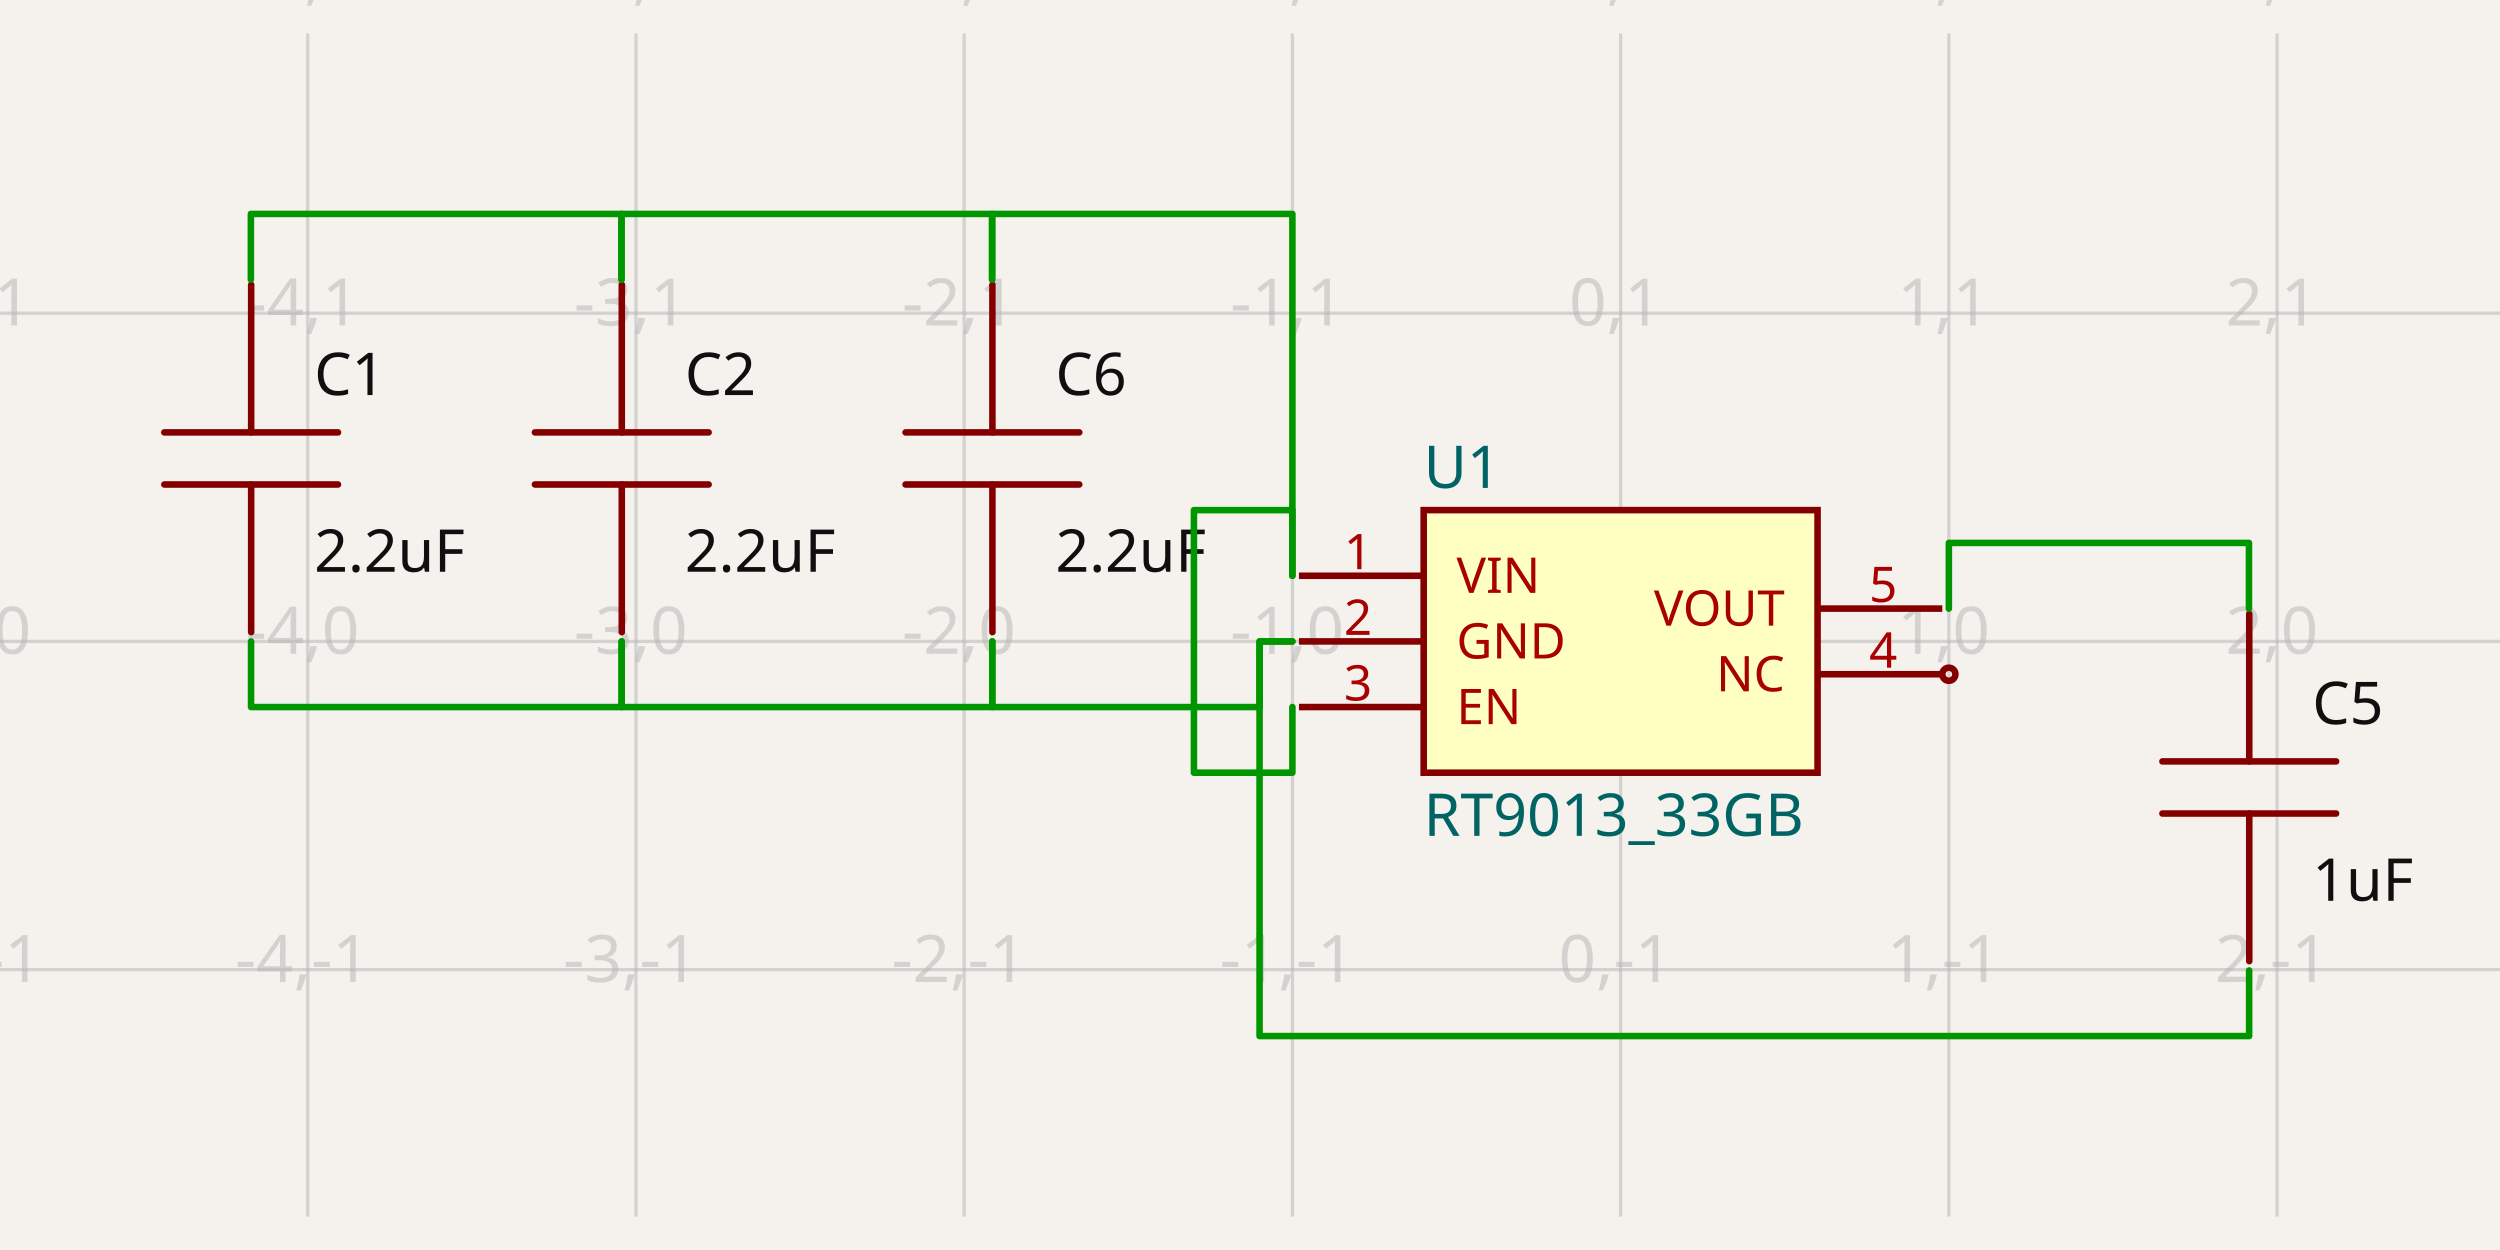
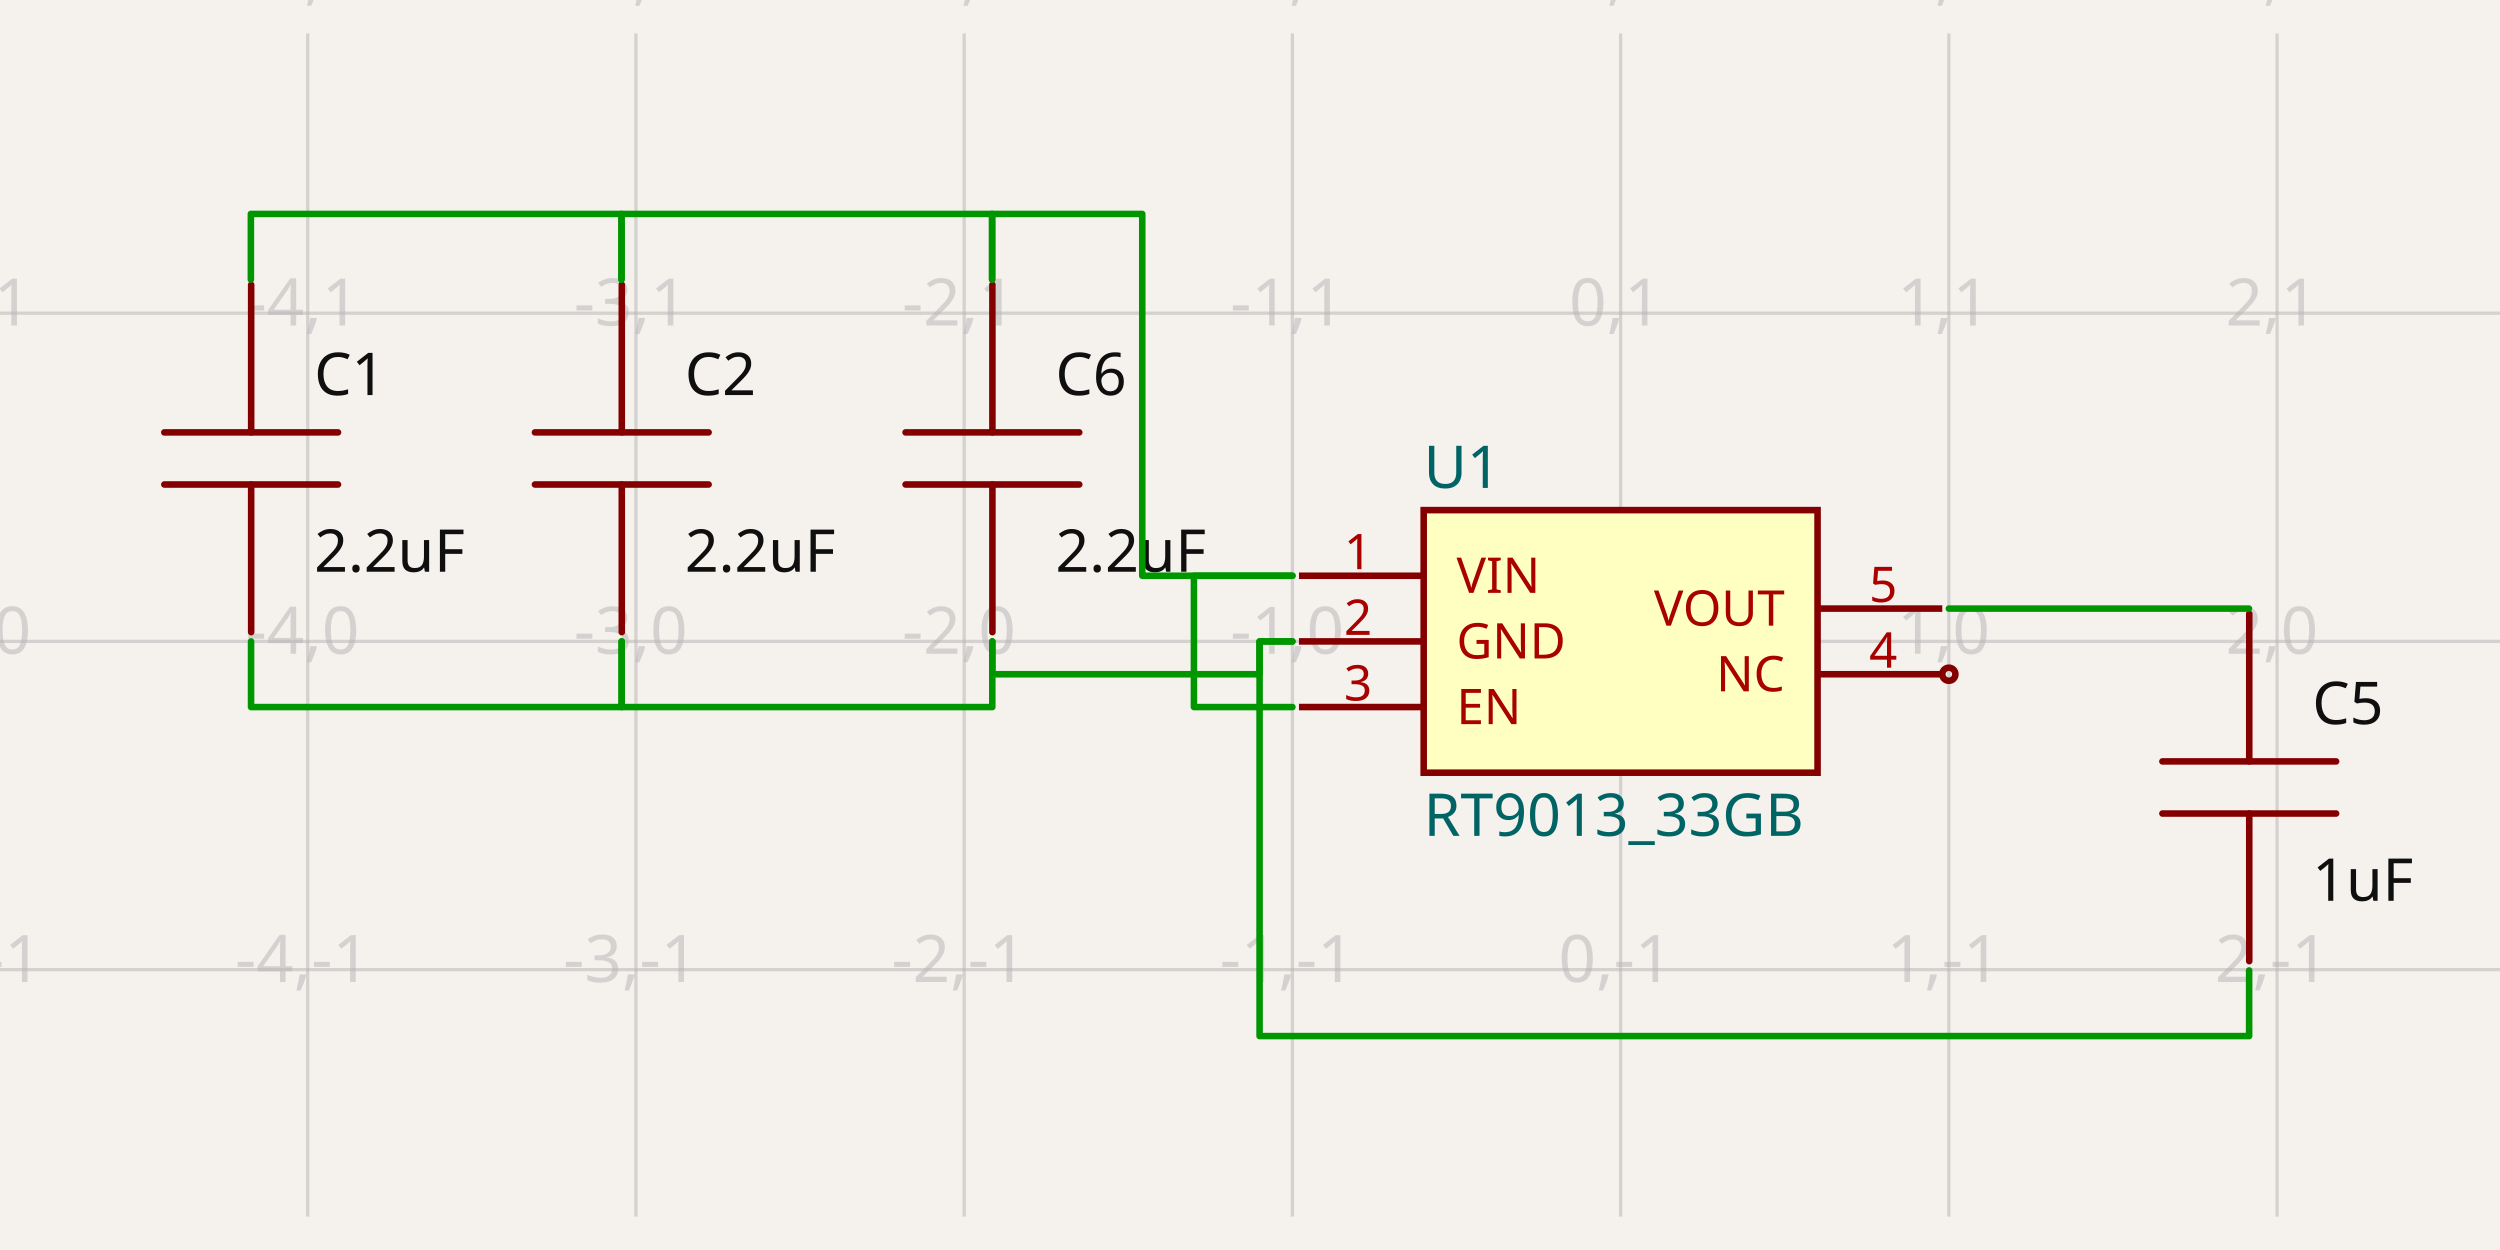
<svg xmlns="http://www.w3.org/2000/svg" width="1200" height="600" style="background-color: rgb(245, 241, 237)" data-real-to-screen-transform="matrix(157.5492396516,0,0,-157.5492396516,777.89933927,307.8774619826)" data-software-used-string="@tscircuit/core@0.0.642">
  <style>
              .boundary { fill: rgb(245, 241, 237); }
              .schematic-boundary { fill: none; stroke: #fff; }
              .component { fill: none; stroke: rgb(132, 0, 0); }
              .chip { fill: rgb(255, 255, 194); stroke: rgb(132, 0, 0); }
              .component-pin { fill: none; stroke: rgb(132, 0, 0); }
              .trace:hover {
                filter: invert(1);
              }
              .trace:hover .trace-crossing-outline {
                opacity: 0;
              }
              .trace:hover .trace-junction {
                filter: invert(1);
              }
              .text { font-family: sans-serif; fill: rgb(0, 150, 0); }
              .pin-number { fill: rgb(169, 0, 0); }
              .port-label { fill: rgb(0, 100, 100); }
              .component-name { fill: rgb(0, 100, 100); }
            </style>
  <rect class="boundary" x="0" y="0" width="1200" height="600" />
  <g class="grid">
    <line x1="-9.847" y1="583.97" x2="-9.847" y2="16.03" stroke="rgb(181, 181, 181)" stroke-width="1.575" stroke-opacity="0.5" />
    <line x1="147.702" y1="583.97" x2="147.702" y2="16.03" stroke="rgb(181, 181, 181)" stroke-width="1.575" stroke-opacity="0.5" />
    <line x1="305.252" y1="583.97" x2="305.252" y2="16.03" stroke="rgb(181, 181, 181)" stroke-width="1.575" stroke-opacity="0.5" />
    <line x1="462.801" y1="583.97" x2="462.801" y2="16.03" stroke="rgb(181, 181, 181)" stroke-width="1.575" stroke-opacity="0.5" />
    <line x1="620.35" y1="583.97" x2="620.35" y2="16.03" stroke="rgb(181, 181, 181)" stroke-width="1.575" stroke-opacity="0.5" />
    <line x1="777.899" y1="583.97" x2="777.899" y2="16.03" stroke="rgb(181, 181, 181)" stroke-width="1.575" stroke-opacity="0.5" />
    <line x1="935.449" y1="583.97" x2="935.449" y2="16.03" stroke="rgb(181, 181, 181)" stroke-width="1.575" stroke-opacity="0.5" />
    <line x1="1092.998" y1="583.97" x2="1092.998" y2="16.03" stroke="rgb(181, 181, 181)" stroke-width="1.575" stroke-opacity="0.5" />
    <line x1="1250.547" y1="583.97" x2="1250.547" y2="16.03" stroke="rgb(181, 181, 181)" stroke-width="1.575" stroke-opacity="0.5" />
    <line x1="7.298694981727749e-11" y1="622.976" x2="1200" y2="622.976" stroke="rgb(181, 181, 181)" stroke-width="1.575" stroke-opacity="0.5" />
    <line x1="7.298694981727749e-11" y1="465.427" x2="1200" y2="465.427" stroke="rgb(181, 181, 181)" stroke-width="1.575" stroke-opacity="0.5" />
    <line x1="7.298694981727749e-11" y1="307.877" x2="1200" y2="307.877" stroke="rgb(181, 181, 181)" stroke-width="1.575" stroke-opacity="0.5" />
    <line x1="7.298694981727749e-11" y1="150.328" x2="1200" y2="150.328" stroke="rgb(181, 181, 181)" stroke-width="1.575" stroke-opacity="0.5" />
    <line x1="7.298694981727749e-11" y1="-7.221" x2="1200" y2="-7.221" stroke="rgb(181, 181, 181)" stroke-width="1.575" stroke-opacity="0.5" />
    <text x="-12.347" y="617.976" fill="rgb(181, 181, 181)" font-size="31.51" fill-opacity="0.5" text-anchor="middle" dominant-baseline="middle" font-family="sans-serif">-5,-2</text>
    <text x="-12.347" y="460.427" fill="rgb(181, 181, 181)" font-size="31.51" fill-opacity="0.5" text-anchor="middle" dominant-baseline="middle" font-family="sans-serif">-5,-1</text>
    <text x="-12.347" y="302.877" fill="rgb(181, 181, 181)" font-size="31.51" fill-opacity="0.5" text-anchor="middle" dominant-baseline="middle" font-family="sans-serif">-5,0</text>
    <text x="-12.347" y="145.328" fill="rgb(181, 181, 181)" font-size="31.51" fill-opacity="0.5" text-anchor="middle" dominant-baseline="middle" font-family="sans-serif">-5,1</text>
    <text x="-12.347" y="-12.221" fill="rgb(181, 181, 181)" font-size="31.51" fill-opacity="0.5" text-anchor="middle" dominant-baseline="middle" font-family="sans-serif">-5,2</text>
    <text x="145.202" y="617.976" fill="rgb(181, 181, 181)" font-size="31.51" fill-opacity="0.5" text-anchor="middle" dominant-baseline="middle" font-family="sans-serif">-4,-2</text>
    <text x="145.202" y="460.427" fill="rgb(181, 181, 181)" font-size="31.51" fill-opacity="0.5" text-anchor="middle" dominant-baseline="middle" font-family="sans-serif">-4,-1</text>
    <text x="145.202" y="302.877" fill="rgb(181, 181, 181)" font-size="31.51" fill-opacity="0.5" text-anchor="middle" dominant-baseline="middle" font-family="sans-serif">-4,0</text>
    <text x="145.202" y="145.328" fill="rgb(181, 181, 181)" font-size="31.51" fill-opacity="0.5" text-anchor="middle" dominant-baseline="middle" font-family="sans-serif">-4,1</text>
    <text x="145.202" y="-12.221" fill="rgb(181, 181, 181)" font-size="31.51" fill-opacity="0.5" text-anchor="middle" dominant-baseline="middle" font-family="sans-serif">-4,2</text>
    <text x="302.752" y="617.976" fill="rgb(181, 181, 181)" font-size="31.51" fill-opacity="0.5" text-anchor="middle" dominant-baseline="middle" font-family="sans-serif">-3,-2</text>
    <text x="302.752" y="460.427" fill="rgb(181, 181, 181)" font-size="31.51" fill-opacity="0.5" text-anchor="middle" dominant-baseline="middle" font-family="sans-serif">-3,-1</text>
    <text x="302.752" y="302.877" fill="rgb(181, 181, 181)" font-size="31.51" fill-opacity="0.5" text-anchor="middle" dominant-baseline="middle" font-family="sans-serif">-3,0</text>
    <text x="302.752" y="145.328" fill="rgb(181, 181, 181)" font-size="31.51" fill-opacity="0.5" text-anchor="middle" dominant-baseline="middle" font-family="sans-serif">-3,1</text>
    <text x="302.752" y="-12.221" fill="rgb(181, 181, 181)" font-size="31.51" fill-opacity="0.5" text-anchor="middle" dominant-baseline="middle" font-family="sans-serif">-3,2</text>
    <text x="460.301" y="617.976" fill="rgb(181, 181, 181)" font-size="31.51" fill-opacity="0.5" text-anchor="middle" dominant-baseline="middle" font-family="sans-serif">-2,-2</text>
    <text x="460.301" y="460.427" fill="rgb(181, 181, 181)" font-size="31.51" fill-opacity="0.5" text-anchor="middle" dominant-baseline="middle" font-family="sans-serif">-2,-1</text>
    <text x="460.301" y="302.877" fill="rgb(181, 181, 181)" font-size="31.51" fill-opacity="0.5" text-anchor="middle" dominant-baseline="middle" font-family="sans-serif">-2,0</text>
    <text x="460.301" y="145.328" fill="rgb(181, 181, 181)" font-size="31.51" fill-opacity="0.5" text-anchor="middle" dominant-baseline="middle" font-family="sans-serif">-2,1</text>
    <text x="460.301" y="-12.221" fill="rgb(181, 181, 181)" font-size="31.51" fill-opacity="0.5" text-anchor="middle" dominant-baseline="middle" font-family="sans-serif">-2,2</text>
    <text x="617.85" y="617.976" fill="rgb(181, 181, 181)" font-size="31.51" fill-opacity="0.5" text-anchor="middle" dominant-baseline="middle" font-family="sans-serif">-1,-2</text>
    <text x="617.85" y="460.427" fill="rgb(181, 181, 181)" font-size="31.51" fill-opacity="0.5" text-anchor="middle" dominant-baseline="middle" font-family="sans-serif">-1,-1</text>
    <text x="617.85" y="302.877" fill="rgb(181, 181, 181)" font-size="31.51" fill-opacity="0.5" text-anchor="middle" dominant-baseline="middle" font-family="sans-serif">-1,0</text>
    <text x="617.85" y="145.328" fill="rgb(181, 181, 181)" font-size="31.51" fill-opacity="0.5" text-anchor="middle" dominant-baseline="middle" font-family="sans-serif">-1,1</text>
    <text x="617.85" y="-12.221" fill="rgb(181, 181, 181)" font-size="31.51" fill-opacity="0.5" text-anchor="middle" dominant-baseline="middle" font-family="sans-serif">-1,2</text>
    <text x="775.399" y="617.976" fill="rgb(181, 181, 181)" font-size="31.51" fill-opacity="0.5" text-anchor="middle" dominant-baseline="middle" font-family="sans-serif">0,-2</text>
    <text x="775.399" y="460.427" fill="rgb(181, 181, 181)" font-size="31.51" fill-opacity="0.5" text-anchor="middle" dominant-baseline="middle" font-family="sans-serif">0,-1</text>
    <text x="775.399" y="302.877" fill="rgb(181, 181, 181)" font-size="31.51" fill-opacity="0.5" text-anchor="middle" dominant-baseline="middle" font-family="sans-serif">0,0</text>
    <text x="775.399" y="145.328" fill="rgb(181, 181, 181)" font-size="31.51" fill-opacity="0.5" text-anchor="middle" dominant-baseline="middle" font-family="sans-serif">0,1</text>
    <text x="775.399" y="-12.221" fill="rgb(181, 181, 181)" font-size="31.51" fill-opacity="0.5" text-anchor="middle" dominant-baseline="middle" font-family="sans-serif">0,2</text>
    <text x="932.949" y="617.976" fill="rgb(181, 181, 181)" font-size="31.51" fill-opacity="0.5" text-anchor="middle" dominant-baseline="middle" font-family="sans-serif">1,-2</text>
    <text x="932.949" y="460.427" fill="rgb(181, 181, 181)" font-size="31.51" fill-opacity="0.5" text-anchor="middle" dominant-baseline="middle" font-family="sans-serif">1,-1</text>
    <text x="932.949" y="302.877" fill="rgb(181, 181, 181)" font-size="31.51" fill-opacity="0.5" text-anchor="middle" dominant-baseline="middle" font-family="sans-serif">1,0</text>
    <text x="932.949" y="145.328" fill="rgb(181, 181, 181)" font-size="31.51" fill-opacity="0.5" text-anchor="middle" dominant-baseline="middle" font-family="sans-serif">1,1</text>
    <text x="932.949" y="-12.221" fill="rgb(181, 181, 181)" font-size="31.51" fill-opacity="0.5" text-anchor="middle" dominant-baseline="middle" font-family="sans-serif">1,2</text>
    <text x="1090.498" y="617.976" fill="rgb(181, 181, 181)" font-size="31.51" fill-opacity="0.5" text-anchor="middle" dominant-baseline="middle" font-family="sans-serif">2,-2</text>
    <text x="1090.498" y="460.427" fill="rgb(181, 181, 181)" font-size="31.51" fill-opacity="0.5" text-anchor="middle" dominant-baseline="middle" font-family="sans-serif">2,-1</text>
    <text x="1090.498" y="302.877" fill="rgb(181, 181, 181)" font-size="31.51" fill-opacity="0.5" text-anchor="middle" dominant-baseline="middle" font-family="sans-serif">2,0</text>
    <text x="1090.498" y="145.328" fill="rgb(181, 181, 181)" font-size="31.51" fill-opacity="0.5" text-anchor="middle" dominant-baseline="middle" font-family="sans-serif">2,1</text>
    <text x="1090.498" y="-12.221" fill="rgb(181, 181, 181)" font-size="31.51" fill-opacity="0.5" text-anchor="middle" dominant-baseline="middle" font-family="sans-serif">2,2</text>
    <text x="1248.047" y="617.976" fill="rgb(181, 181, 181)" font-size="31.51" fill-opacity="0.5" text-anchor="middle" dominant-baseline="middle" font-family="sans-serif">3,-2</text>
    <text x="1248.047" y="460.427" fill="rgb(181, 181, 181)" font-size="31.51" fill-opacity="0.5" text-anchor="middle" dominant-baseline="middle" font-family="sans-serif">3,-1</text>
    <text x="1248.047" y="302.877" fill="rgb(181, 181, 181)" font-size="31.51" fill-opacity="0.5" text-anchor="middle" dominant-baseline="middle" font-family="sans-serif">3,0</text>
    <text x="1248.047" y="145.328" fill="rgb(181, 181, 181)" font-size="31.51" fill-opacity="0.5" text-anchor="middle" dominant-baseline="middle" font-family="sans-serif">3,1</text>
    <text x="1248.047" y="-12.221" fill="rgb(181, 181, 181)" font-size="31.51" fill-opacity="0.5" text-anchor="middle" dominant-baseline="middle" font-family="sans-serif">3,2</text>
  </g>
  <g data-circuit-json-type="schematic_component" data-schematic-component-id="schematic_component_0">
    <rect class="component-overlay" x="434.672" y="136.684" width="83.37" height="166.74" fill="transparent" />
    <path d="M 476.357 303.423 L 476.357 232.559" stroke="rgb(132, 0, 0)" fill="none" stroke-width="3.151px" stroke-linecap="round" />
    <path d="M 476.357 207.548 L 476.357 136.684" stroke="rgb(132, 0, 0)" fill="none" stroke-width="3.151px" stroke-linecap="round" />
    <path d="M 518.042 232.559 L 434.672 232.559" stroke="rgb(132, 0, 0)" fill="none" stroke-width="3.151px" stroke-linecap="round" />
    <path d="M 518.042 207.548 L 434.672 207.548" stroke="rgb(132, 0, 0)" fill="none" stroke-width="3.151px" stroke-linecap="round" />
    <text x="506.634" y="189.631" fill="rgb(15, 15, 15)" font-family="sans-serif" text-anchor="start" dominant-baseline="auto" font-size="28.359px">C6</text>
    <text x="506.634" y="252.439" fill="rgb(15, 15, 15)" font-family="sans-serif" text-anchor="start" dominant-baseline="hanging" font-size="28.359px">2.2uF</text>
  </g>
  <g data-circuit-json-type="schematic_component" data-schematic-component-id="schematic_component_1">
    <rect class="component-overlay" x="78.874" y="136.684" width="83.37" height="166.74" fill="transparent" />
    <path d="M 120.559 303.423 L 120.559 232.559" stroke="rgb(132, 0, 0)" fill="none" stroke-width="3.151px" stroke-linecap="round" />
    <path d="M 120.559 207.548 L 120.559 136.684" stroke="rgb(132, 0, 0)" fill="none" stroke-width="3.151px" stroke-linecap="round" />
    <path d="M 162.244 232.559 L 78.874 232.559" stroke="rgb(132, 0, 0)" fill="none" stroke-width="3.151px" stroke-linecap="round" />
    <path d="M 162.244 207.548 L 78.874 207.548" stroke="rgb(132, 0, 0)" fill="none" stroke-width="3.151px" stroke-linecap="round" />
    <text x="150.835" y="189.631" fill="rgb(15, 15, 15)" font-family="sans-serif" text-anchor="start" dominant-baseline="auto" font-size="28.359px">C1</text>
    <text x="150.835" y="252.439" fill="rgb(15, 15, 15)" font-family="sans-serif" text-anchor="start" dominant-baseline="hanging" font-size="28.359px">2.2uF</text>
  </g>
  <g data-circuit-json-type="schematic_component" data-schematic-component-id="schematic_component_2">
    <rect class="component-overlay" x="256.773" y="136.684" width="83.37" height="166.74" fill="transparent" />
    <path d="M 298.458 303.423 L 298.458 232.559" stroke="rgb(132, 0, 0)" fill="none" stroke-width="3.151px" stroke-linecap="round" />
    <path d="M 298.458 207.548 L 298.458 136.684" stroke="rgb(132, 0, 0)" fill="none" stroke-width="3.151px" stroke-linecap="round" />
    <path d="M 340.143 232.559 L 256.773 232.559" stroke="rgb(132, 0, 0)" fill="none" stroke-width="3.151px" stroke-linecap="round" />
    <path d="M 340.143 207.548 L 256.773 207.548" stroke="rgb(132, 0, 0)" fill="none" stroke-width="3.151px" stroke-linecap="round" />
    <text x="328.735" y="189.631" fill="rgb(15, 15, 15)" font-family="sans-serif" text-anchor="start" dominant-baseline="auto" font-size="28.359px">C2</text>
    <text x="328.735" y="252.439" fill="rgb(15, 15, 15)" font-family="sans-serif" text-anchor="start" dominant-baseline="hanging" font-size="28.359px">2.2uF</text>
  </g>
  <g data-circuit-json-type="schematic_component" data-schematic-component-id="schematic_component_3">
    <rect class="component-overlay" x="1037.955" y="294.614" width="83.37" height="166.74" fill="transparent" />
    <path d="M 1079.64 461.354 L 1079.64 390.489" stroke="rgb(132, 0, 0)" fill="none" stroke-width="3.151px" stroke-linecap="round" />
    <path d="M 1079.64 365.478 L 1079.64 294.614" stroke="rgb(132, 0, 0)" fill="none" stroke-width="3.151px" stroke-linecap="round" />
    <path d="M 1121.325 390.489 L 1037.955 390.489" stroke="rgb(132, 0, 0)" fill="none" stroke-width="3.151px" stroke-linecap="round" />
    <path d="M 1121.325 365.478 L 1037.955 365.478" stroke="rgb(132, 0, 0)" fill="none" stroke-width="3.151px" stroke-linecap="round" />
    <text x="1109.916" y="347.561" fill="rgb(15, 15, 15)" font-family="sans-serif" text-anchor="start" dominant-baseline="auto" font-size="28.359px">C5</text>
    <text x="1109.916" y="410.369" fill="rgb(15, 15, 15)" font-family="sans-serif" text-anchor="start" dominant-baseline="hanging" font-size="28.359px">1uF</text>
  </g>
  <g data-circuit-json-type="schematic_component" data-schematic-component-id="schematic_component_4">
    <rect class="component chip" x="683.37" y="244.858" width="189.059" height="126.039" stroke-width="3.151px" fill="rgb(255, 255, 194)" stroke="rgb(132, 0, 0)" />
    <rect class="component-overlay" x="683.37" y="244.858" width="189.059" height="126.039" fill="transparent" />
    <text x="683.37" y="391.379" fill="#006464" text-anchor="start" dominant-baseline="middle" font-family="sans-serif" font-size="28.359px" transform="rotate(0, 683.3698, 391.3786)">RT9013_33GB</text>
    <text x="683.37" y="224.376" fill="#006464" text-anchor="start" dominant-baseline="middle" font-family="sans-serif" font-size="28.359px" transform="rotate(0, 683.3698, 224.3764)">U1</text>
    <line class="component-pin" x1="623.501" y1="276.368" x2="683.37" y2="276.368" stroke-width="3.151px" />
    <g data-schematic-port-id="source_port_8">
      <rect x="617.199" y="273.217" width="6.302" height="6.302" opacity="0" />
    </g>
    <text class="pin-number" x="651.86" y="273.217" style="font-family: sans-serif;" fill="rgb(169, 0, 0)" text-anchor="middle" dominant-baseline="auto" font-size="23.632px" transform="">1</text>
    <text class="pin-number" x="699.125" y="276.368" style="font-family: sans-serif;" fill="rgb(169, 0, 0)" text-anchor="start" dominant-baseline="middle" font-size="23.632px" transform="">VIN</text>
    <line class="component-pin" x1="623.501" y1="307.877" x2="683.37" y2="307.877" stroke-width="3.151px" />
    <g data-schematic-port-id="source_port_9">
      <rect x="617.199" y="304.726" width="6.302" height="6.302" opacity="0" />
    </g>
    <text class="pin-number" x="651.86" y="304.726" style="font-family: sans-serif;" fill="rgb(169, 0, 0)" text-anchor="middle" dominant-baseline="auto" font-size="23.632px" transform="">2</text>
    <text class="pin-number" x="699.125" y="307.877" style="font-family: sans-serif;" fill="rgb(169, 0, 0)" text-anchor="start" dominant-baseline="middle" font-size="23.632px" transform="">GND</text>
    <line class="component-pin" x1="623.501" y1="339.387" x2="683.37" y2="339.387" stroke-width="3.151px" />
    <g data-schematic-port-id="source_port_10">
      <rect x="617.199" y="336.236" width="6.302" height="6.302" opacity="0" />
    </g>
    <text class="pin-number" x="651.86" y="336.236" style="font-family: sans-serif;" fill="rgb(169, 0, 0)" text-anchor="middle" dominant-baseline="auto" font-size="23.632px" transform="">3</text>
    <text class="pin-number" x="699.125" y="339.387" style="font-family: sans-serif;" fill="rgb(169, 0, 0)" text-anchor="start" dominant-baseline="middle" font-size="23.632px" transform="">EN</text>
    <line class="component-pin" x1="932.298" y1="323.632" x2="872.429" y2="323.632" stroke-width="3.151px" />
    <g data-schematic-port-id="source_port_11">
      <circle class="component-pin" cx="935.449" cy="323.632" r="3.151" stroke-width="3.151px" />
      <rect x="932.298" y="320.481" width="6.302" height="6.302" opacity="0" />
    </g>
    <text class="pin-number" x="903.939" y="320.481" style="font-family: sans-serif;" fill="rgb(169, 0, 0)" text-anchor="middle" dominant-baseline="auto" font-size="23.632px" transform="">4</text>
    <text class="pin-number" x="856.674" y="323.632" style="font-family: sans-serif;" fill="rgb(169, 0, 0)" text-anchor="end" dominant-baseline="middle" font-size="23.632px" transform="">NC</text>
    <line class="component-pin" x1="932.298" y1="292.123" x2="872.429" y2="292.123" stroke-width="3.151px" />
    <g data-schematic-port-id="source_port_12">
      <rect x="932.298" y="288.972" width="6.302" height="6.302" opacity="0" />
    </g>
    <text class="pin-number" x="903.939" y="288.972" style="font-family: sans-serif;" fill="rgb(169, 0, 0)" text-anchor="middle" dominant-baseline="auto" font-size="23.632px" transform="">5</text>
    <text class="pin-number" x="856.674" y="292.123" style="font-family: sans-serif;" fill="rgb(169, 0, 0)" text-anchor="end" dominant-baseline="middle" font-size="23.632px" transform="">VOUT</text>
  </g>
  <g class="trace" data-circuit-json-type="schematic_trace" data-schematic-trace-id="schematic_trace_0">
-     <path d="M 298.316 134.192 L 298.316 102.682 L 476.215 102.682 L 476.215 134.192" class="trace-invisible-hover-outline" stroke="rgb(0, 150, 0)" fill="none" stroke-width="25.208px" stroke-linecap="round" opacity="0" stroke-linejoin="round" />
-     <path d="M 298.316 134.192 L 298.316 102.682 L 476.215 102.682 L 476.215 134.192" stroke="rgb(0, 150, 0)" fill="none" stroke-width="3.151px" stroke-linecap="round" stroke-linejoin="round" />
+     <path d="M 298.316 134.192 L 298.316 102.682 L 120.416 102.682 L 120.416 134.192" class="trace-invisible-hover-outline" stroke="rgb(0, 150, 0)" fill="none" stroke-width="25.208px" stroke-linecap="round" opacity="0" stroke-linejoin="round" />
+     <path d="M 298.316 134.192 L 298.316 102.682 L 120.416 102.682 L 120.416 134.192" stroke="rgb(0, 150, 0)" fill="none" stroke-width="3.151px" stroke-linecap="round" stroke-linejoin="round" />
  </g>
  <g class="trace" data-circuit-json-type="schematic_trace" data-schematic-trace-id="schematic_trace_1">
-     <path d="M 120.416 134.192 L 120.416 102.682 L 298.316 102.682 L 298.316 134.192" class="trace-invisible-hover-outline" stroke="rgb(0, 150, 0)" fill="none" stroke-width="25.208px" stroke-linecap="round" opacity="0" stroke-linejoin="round" />
-     <path d="M 120.416 134.192 L 120.416 102.682 L 298.316 102.682 L 298.316 134.192" stroke="rgb(0, 150, 0)" fill="none" stroke-width="3.151px" stroke-linecap="round" stroke-linejoin="round" />
+     <path d="M 476.215 134.192 L 476.215 102.682 L 298.316 102.682 L 298.316 134.192" class="trace-invisible-hover-outline" stroke="rgb(0, 150, 0)" fill="none" stroke-width="25.208px" stroke-linecap="round" opacity="0" stroke-linejoin="round" />
+     <path d="M 476.215 134.192 L 476.215 102.682 L 298.316 102.682 L 298.316 134.192" stroke="rgb(0, 150, 0)" fill="none" stroke-width="3.151px" stroke-linecap="round" stroke-linejoin="round" />
  </g>
  <g class="trace" data-circuit-json-type="schematic_trace" data-schematic-trace-id="schematic_trace_2">
-     <path d="M 620.35 276.368 L 620.35 102.682 L 476.215 102.682 L 476.215 134.192" class="trace-invisible-hover-outline" stroke="rgb(0, 150, 0)" fill="none" stroke-width="25.208px" stroke-linecap="round" opacity="0" stroke-linejoin="round" />
-     <path d="M 620.35 276.368 L 620.35 102.682 L 476.215 102.682 L 476.215 134.192" stroke="rgb(0, 150, 0)" fill="none" stroke-width="3.151px" stroke-linecap="round" stroke-linejoin="round" />
+     <path d="M 620.35 276.368 L 548.283 276.368 L 548.283 102.682 L 476.215 102.682 L 476.215 134.192" class="trace-invisible-hover-outline" stroke="rgb(0, 150, 0)" fill="none" stroke-width="25.208px" stroke-linecap="round" opacity="0" stroke-linejoin="round" />
+     <path d="M 620.35 276.368 L 548.283 276.368 L 548.283 102.682 L 476.215 102.682 L 476.215 134.192" stroke="rgb(0, 150, 0)" fill="none" stroke-width="3.151px" stroke-linecap="round" stroke-linejoin="round" />
  </g>
  <g class="trace" data-circuit-json-type="schematic_trace" data-schematic-trace-id="schematic_trace_3">
-     <path d="M 620.35 339.387 L 620.35 370.897 L 573.085 370.897 L 573.085 244.858 L 620.35 244.858 L 620.35 276.368" class="trace-invisible-hover-outline" stroke="rgb(0, 150, 0)" fill="none" stroke-width="25.208px" stroke-linecap="round" opacity="0" stroke-linejoin="round" />
-     <path d="M 620.35 339.387 L 620.35 370.897 L 573.085 370.897 L 573.085 244.858 L 620.35 244.858 L 620.35 276.368" stroke="rgb(0, 150, 0)" fill="none" stroke-width="3.151px" stroke-linecap="round" stroke-linejoin="round" />
+     <path d="M 620.35 339.387 L 573.085 339.387 L 573.085 276.368 L 620.35 276.368" class="trace-invisible-hover-outline" stroke="rgb(0, 150, 0)" fill="none" stroke-width="25.208px" stroke-linecap="round" opacity="0" stroke-linejoin="round" />
+     <path d="M 620.35 339.387 L 573.085 339.387 L 573.085 276.368 L 620.35 276.368" stroke="rgb(0, 150, 0)" fill="none" stroke-width="3.151px" stroke-linecap="round" stroke-linejoin="round" />
  </g>
  <g class="trace" data-circuit-json-type="schematic_trace" data-schematic-trace-id="schematic_trace_4">
-     <path d="M 620.35 307.877 L 604.595 307.877 L 604.595 339.387 L 476.301 339.387 L 476.301 307.877" class="trace-invisible-hover-outline" stroke="rgb(0, 150, 0)" fill="none" stroke-width="25.208px" stroke-linecap="round" opacity="0" stroke-linejoin="round" />
-     <path d="M 620.35 307.877 L 604.595 307.877 L 604.595 339.387 L 476.301 339.387 L 476.301 307.877" stroke="rgb(0, 150, 0)" fill="none" stroke-width="3.151px" stroke-linecap="round" stroke-linejoin="round" />
+     <path d="M 298.402 307.877 L 298.402 339.387 L 120.503 339.387 L 120.503 307.877" class="trace-invisible-hover-outline" stroke="rgb(0, 150, 0)" fill="none" stroke-width="25.208px" stroke-linecap="round" opacity="0" stroke-linejoin="round" />
+     <path d="M 298.402 307.877 L 298.402 339.387 L 120.503 339.387 L 120.503 307.877" stroke="rgb(0, 150, 0)" fill="none" stroke-width="3.151px" stroke-linecap="round" stroke-linejoin="round" />
  </g>
  <g class="trace" data-circuit-json-type="schematic_trace" data-schematic-trace-id="schematic_trace_5">
-     <path d="M 298.402 307.877 L 298.402 339.387 L 476.301 339.387 L 476.301 307.877" class="trace-invisible-hover-outline" stroke="rgb(0, 150, 0)" fill="none" stroke-width="25.208px" stroke-linecap="round" opacity="0" stroke-linejoin="round" />
-     <path d="M 298.402 307.877 L 298.402 339.387 L 476.301 339.387 L 476.301 307.877" stroke="rgb(0, 150, 0)" fill="none" stroke-width="3.151px" stroke-linecap="round" stroke-linejoin="round" />
+     <path d="M 476.301 307.877 L 476.301 339.387 L 298.402 339.387 L 298.402 307.877" class="trace-invisible-hover-outline" stroke="rgb(0, 150, 0)" fill="none" stroke-width="25.208px" stroke-linecap="round" opacity="0" stroke-linejoin="round" />
+     <path d="M 476.301 307.877 L 476.301 339.387 L 298.402 339.387 L 298.402 307.877" stroke="rgb(0, 150, 0)" fill="none" stroke-width="3.151px" stroke-linecap="round" stroke-linejoin="round" />
  </g>
  <g class="trace" data-circuit-json-type="schematic_trace" data-schematic-trace-id="schematic_trace_6">
-     <path d="M 120.503 307.877 L 120.503 339.387 L 298.402 339.387 L 298.402 307.877" class="trace-invisible-hover-outline" stroke="rgb(0, 150, 0)" fill="none" stroke-width="25.208px" stroke-linecap="round" opacity="0" stroke-linejoin="round" />
-     <path d="M 120.503 307.877 L 120.503 339.387 L 298.402 339.387 L 298.402 307.877" stroke="rgb(0, 150, 0)" fill="none" stroke-width="3.151px" stroke-linecap="round" stroke-linejoin="round" />
+     <path d="M 620.35 307.877 L 604.595 307.877 L 604.595 323.632 L 476.301 323.632 L 476.301 307.877" class="trace-invisible-hover-outline" stroke="rgb(0, 150, 0)" fill="none" stroke-width="25.208px" stroke-linecap="round" opacity="0" stroke-linejoin="round" />
+     <path d="M 620.35 307.877 L 604.595 307.877 L 604.595 323.632 L 476.301 323.632 L 476.301 307.877" stroke="rgb(0, 150, 0)" fill="none" stroke-width="3.151px" stroke-linecap="round" stroke-linejoin="round" />
  </g>
  <g class="trace" data-circuit-json-type="schematic_trace" data-schematic-trace-id="schematic_trace_7">
    <path d="M 1079.584 465.808 L 1079.584 497.318 L 604.595 497.318 L 604.595 307.877 L 620.35 307.877" class="trace-invisible-hover-outline" stroke="rgb(0, 150, 0)" fill="none" stroke-width="25.208px" stroke-linecap="round" opacity="0" stroke-linejoin="round" />
    <path d="M 1079.584 465.808 L 1079.584 497.318 L 604.595 497.318 L 604.595 307.877 L 620.35 307.877" stroke="rgb(0, 150, 0)" fill="none" stroke-width="3.151px" stroke-linecap="round" stroke-linejoin="round" />
  </g>
  <g class="trace" data-circuit-json-type="schematic_trace" data-schematic-trace-id="schematic_trace_8">
-     <path d="M 935.449 292.123 L 935.449 260.613 L 1079.497 260.613 L 1079.497 292.123" class="trace-invisible-hover-outline" stroke="rgb(0, 150, 0)" fill="none" stroke-width="25.208px" stroke-linecap="round" opacity="0" stroke-linejoin="round" />
-     <path d="M 935.449 292.123 L 935.449 260.613 L 1079.497 260.613 L 1079.497 292.123" stroke="rgb(0, 150, 0)" fill="none" stroke-width="3.151px" stroke-linecap="round" stroke-linejoin="round" />
+     <path d="M 935.449 292.123 L 1079.497 292.123 L 1079.497 292.123" class="trace-invisible-hover-outline" stroke="rgb(0, 150, 0)" fill="none" stroke-width="25.208px" stroke-linecap="round" opacity="0" stroke-linejoin="round" />
+     <path d="M 935.449 292.123 L 1079.497 292.123 L 1079.497 292.123" stroke="rgb(0, 150, 0)" fill="none" stroke-width="3.151px" stroke-linecap="round" stroke-linejoin="round" />
  </g>
  <g class="schematic-port-hover" data-schematic-port-id="source_port_0">
    <circle cx="476.215" cy="134.192" r="6.302" fill="red" opacity="0" />
  </g>
  <g class="schematic-port-hover" data-schematic-port-id="source_port_1">
    <circle cx="476.301" cy="307.877" r="6.302" fill="red" opacity="0" />
  </g>
  <g class="schematic-port-hover" data-schematic-port-id="source_port_2">
    <circle cx="120.416" cy="134.192" r="6.302" fill="red" opacity="0" />
  </g>
  <g class="schematic-port-hover" data-schematic-port-id="source_port_3">
    <circle cx="120.503" cy="307.877" r="6.302" fill="red" opacity="0" />
  </g>
  <g class="schematic-port-hover" data-schematic-port-id="source_port_4">
    <circle cx="298.316" cy="134.192" r="6.302" fill="red" opacity="0" />
  </g>
  <g class="schematic-port-hover" data-schematic-port-id="source_port_5">
    <circle cx="298.402" cy="307.877" r="6.302" fill="red" opacity="0" />
  </g>
  <g class="schematic-port-hover" data-schematic-port-id="source_port_6">
    <circle cx="1079.497" cy="292.123" r="6.302" fill="red" opacity="0" />
  </g>
  <g class="schematic-port-hover" data-schematic-port-id="source_port_7">
    <circle cx="1079.584" cy="465.808" r="6.302" fill="red" opacity="0" />
  </g>
  <g class="schematic-port-hover" data-schematic-port-id="source_port_8">
    <circle cx="620.35" cy="276.368" r="6.302" fill="red" opacity="0" />
  </g>
  <g class="schematic-port-hover" data-schematic-port-id="source_port_9">
    <circle cx="620.35" cy="307.877" r="6.302" fill="red" opacity="0" />
  </g>
  <g class="schematic-port-hover" data-schematic-port-id="source_port_10">
    <circle cx="620.35" cy="339.387" r="6.302" fill="red" opacity="0" />
  </g>
  <g class="schematic-port-hover" data-schematic-port-id="source_port_11">
    <circle cx="935.449" cy="323.632" r="6.302" fill="red" opacity="0" />
  </g>
  <g class="schematic-port-hover" data-schematic-port-id="source_port_12">
    <circle cx="935.449" cy="292.123" r="6.302" fill="red" opacity="0" />
  </g>
</svg>
